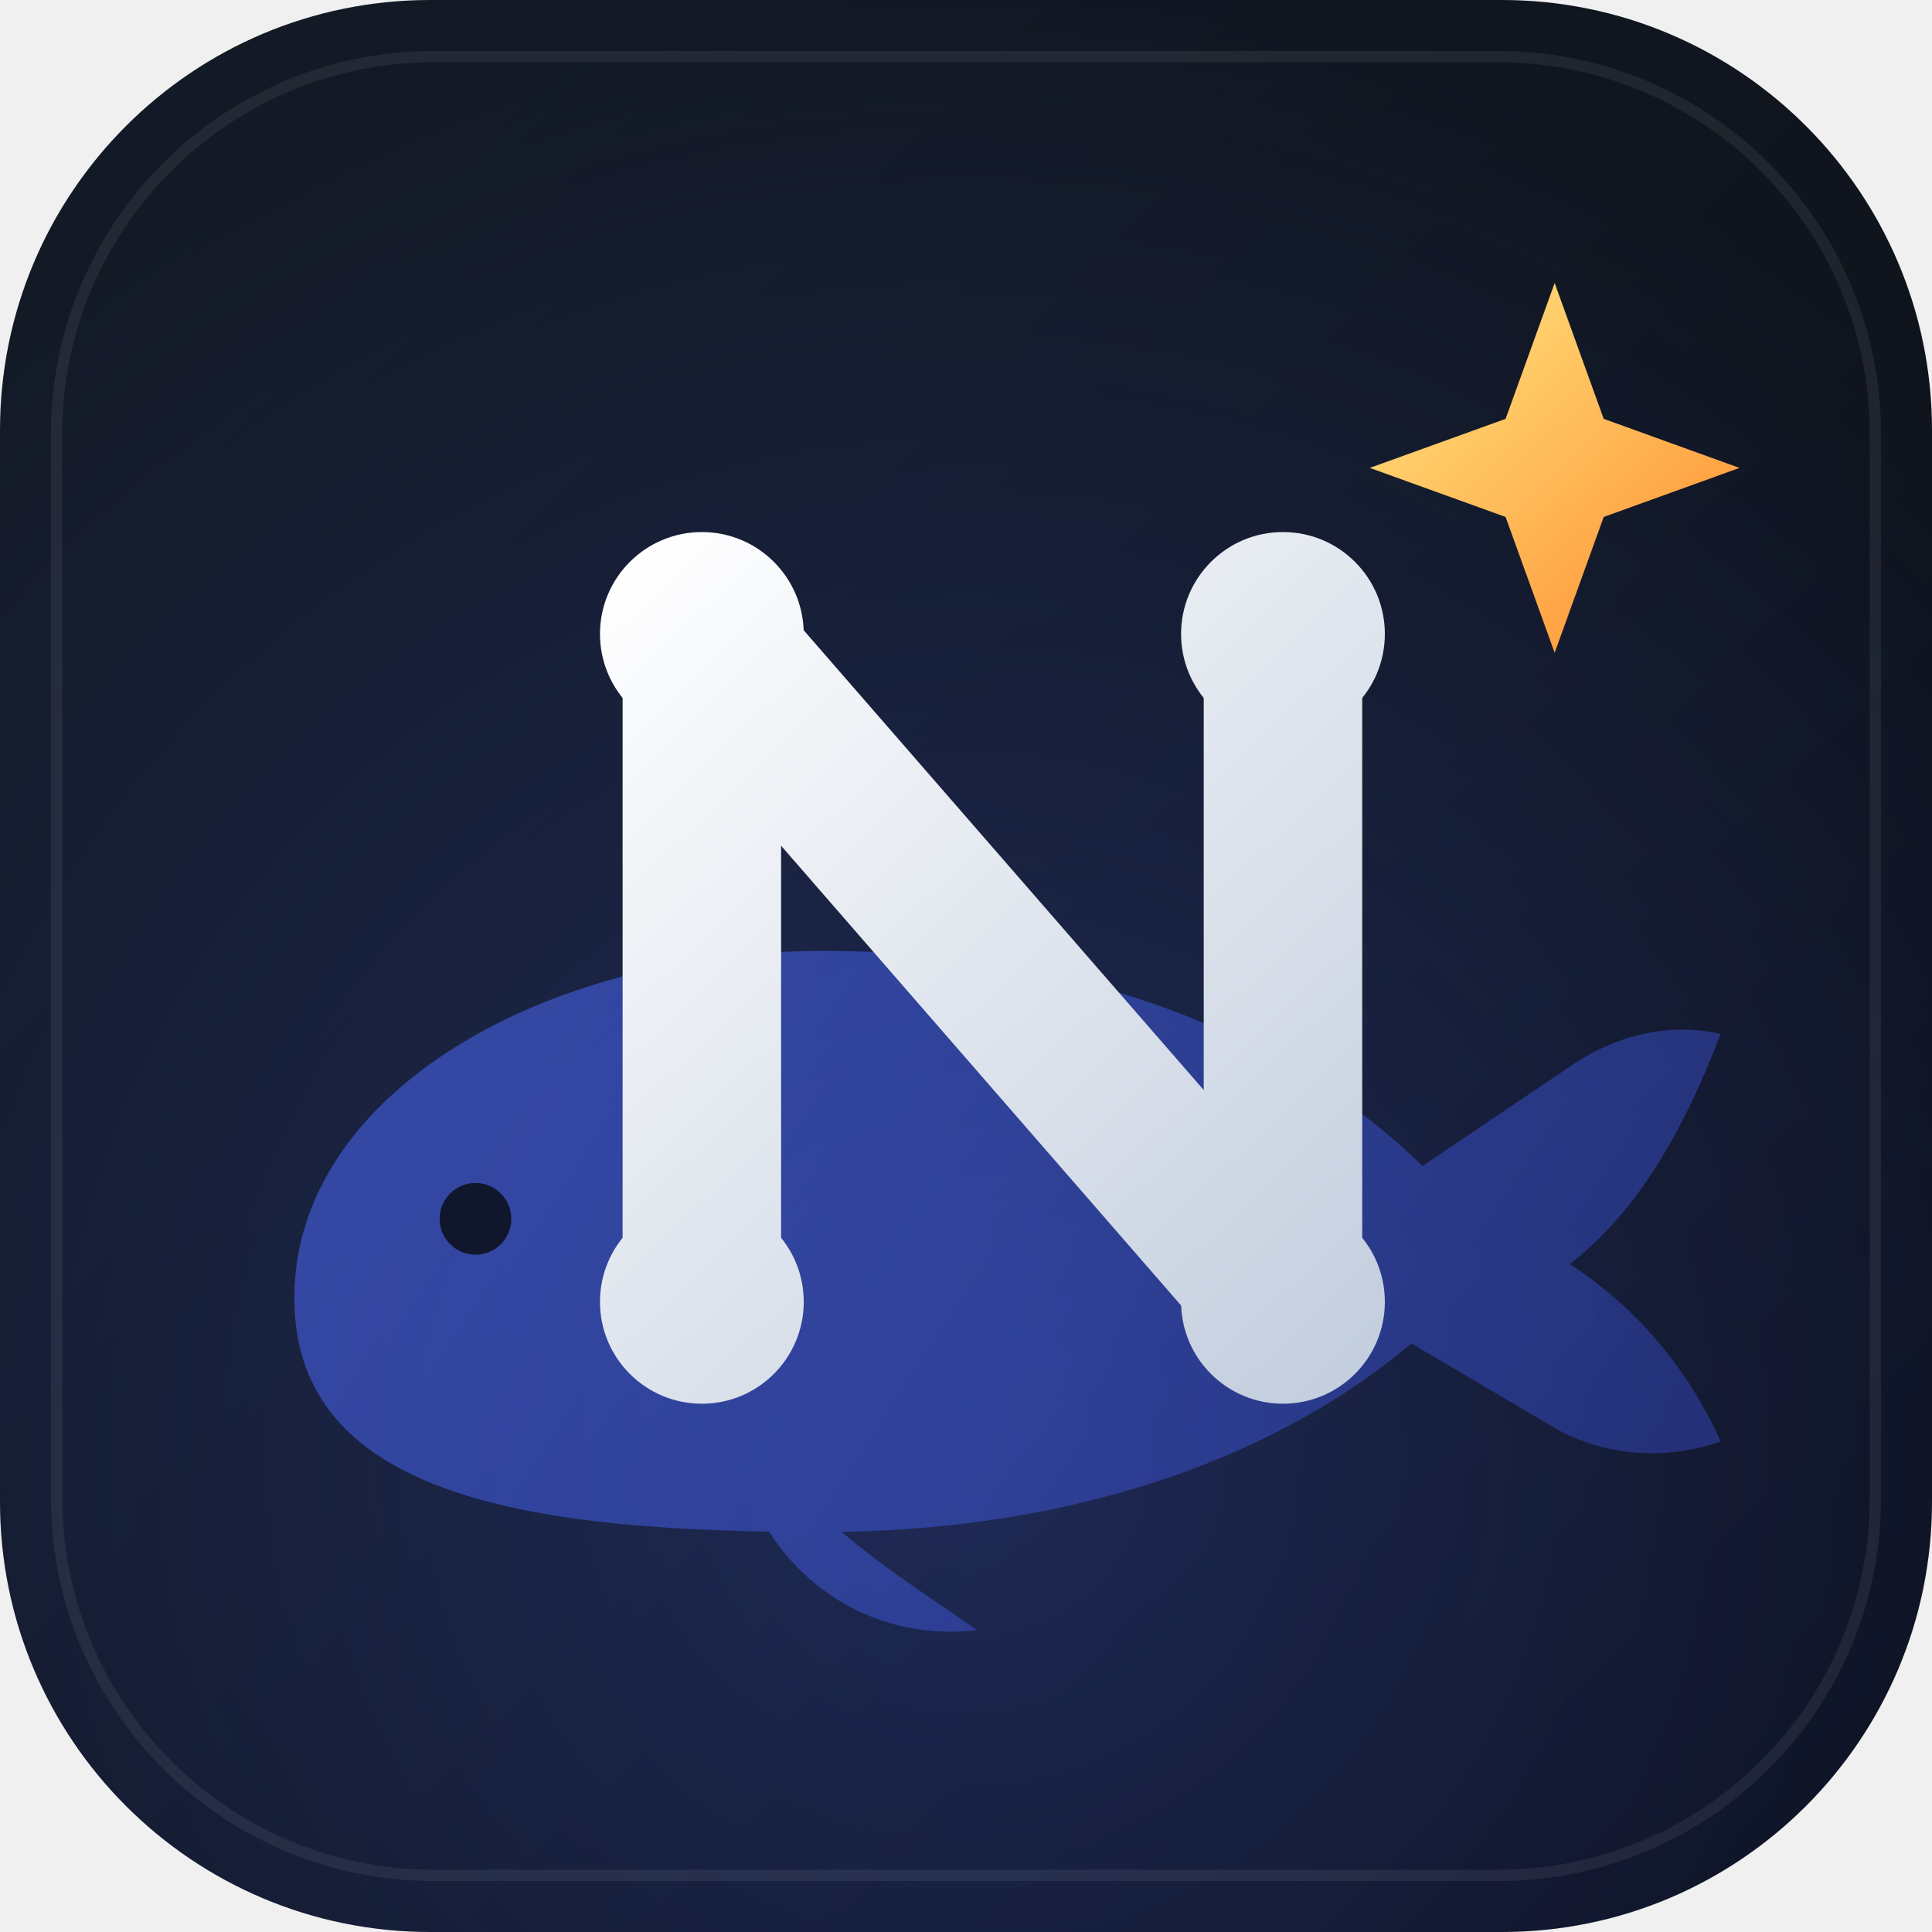
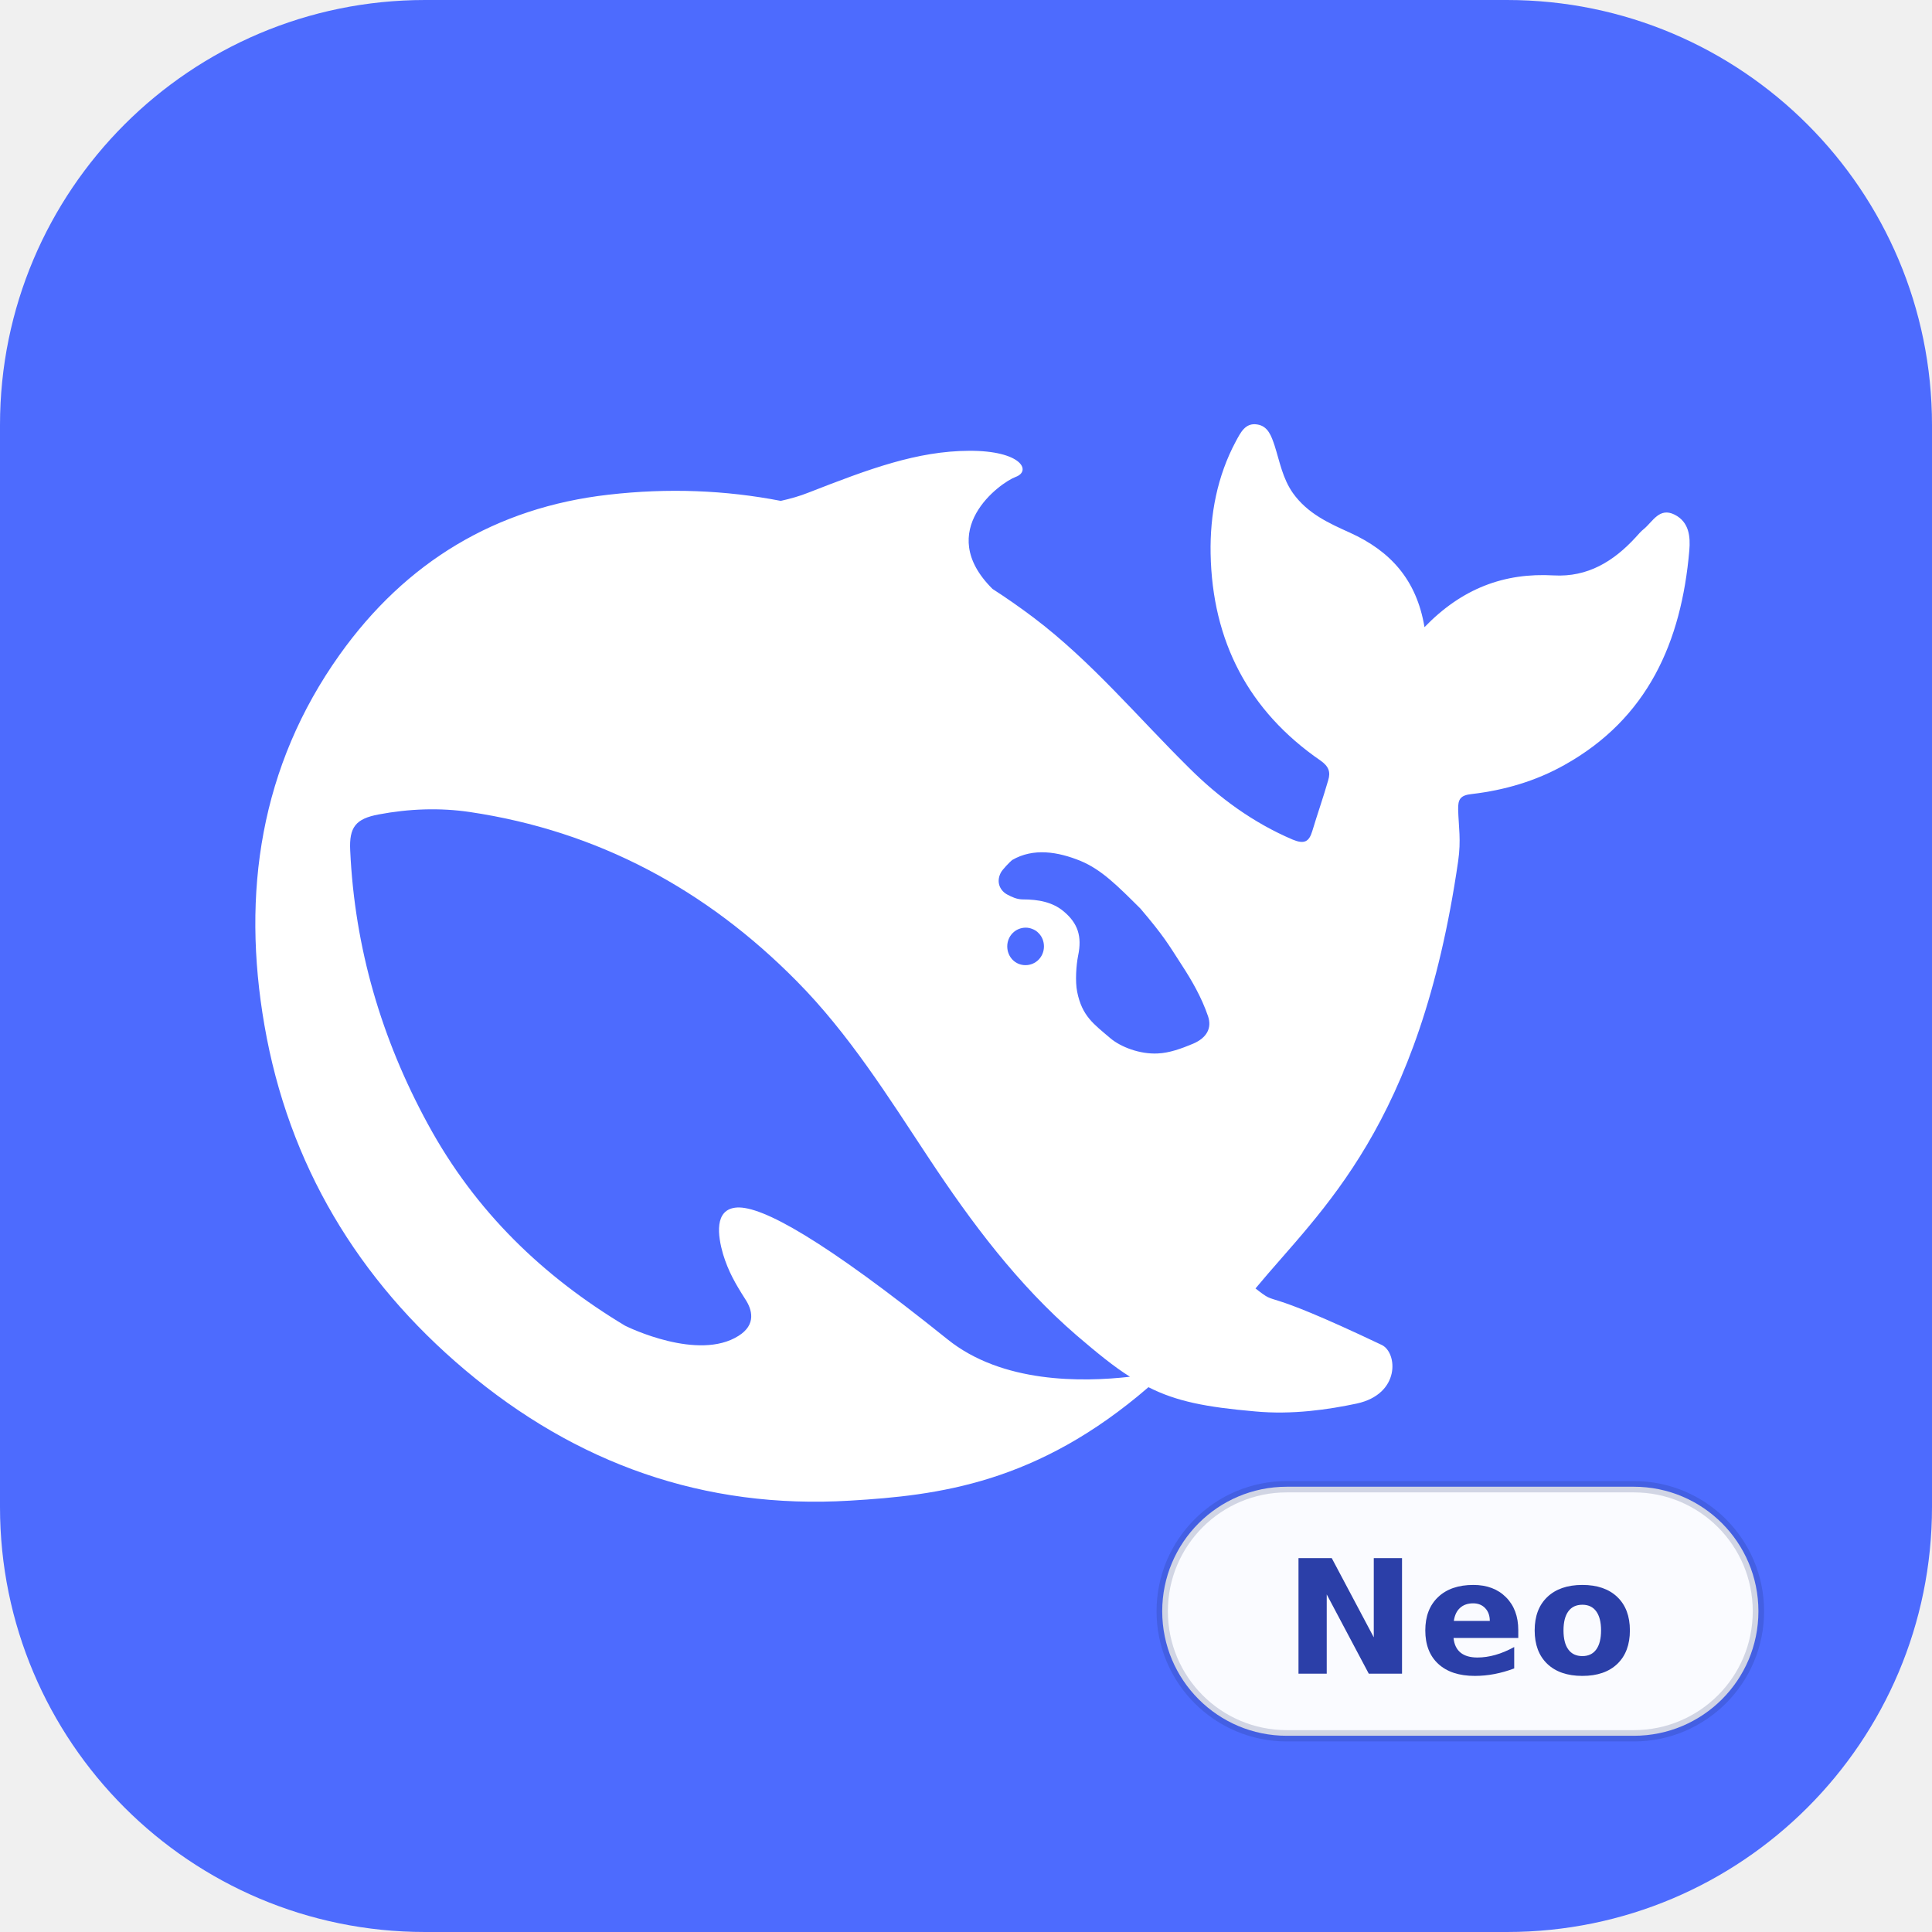
- <svg xmlns="http://www.w3.org/2000/svg" viewBox="0 0 1024 1024" width="1024" height="1024" role="img" aria-label="Neo DSH">
-   <defs>
-     <linearGradient id="plate" x1="0" y1="0" x2="1" y2="1">
-       <stop offset="0" stop-color="#141B28" />
-       <stop offset="0.55" stop-color="#0F141D" />
-       <stop offset="1" stop-color="#080A0F" />
-     </linearGradient>
-     <linearGradient id="whale" gradientUnits="userSpaceOnUse" x1="180" y1="420" x2="880" y2="880">
-       <stop offset="0" stop-color="#4D6BFE" />
-       <stop offset="1" stop-color="#2E3FA8" />
-     </linearGradient>
-     <linearGradient id="ink" gradientUnits="userSpaceOnUse" x1="300" y1="320" x2="700" y2="740">
-       <stop offset="0" stop-color="#FFFFFF" />
-       <stop offset="1" stop-color="#C3CEDE" />
-     </linearGradient>
-     <linearGradient id="spark" gradientUnits="userSpaceOnUse" x1="760" y1="150" x2="900" y2="300">
-       <stop offset="0" stop-color="#FFE07A" />
-       <stop offset="1" stop-color="#FF9B3D" />
-     </linearGradient>
-     <radialGradient id="glow" cx="0.5" cy="0.75" r="0.75">
-       <stop offset="0" stop-color="#4D6BFE" stop-opacity="0.26" />
-       <stop offset="1" stop-color="#4D6BFE" stop-opacity="0" />
-     </radialGradient>
-   </defs>
-   <rect x="0" y="0" width="1024" height="1024" rx="228" fill="url(#plate)" />
-   <rect x="0" y="0" width="1024" height="1024" rx="228" fill="url(#glow)" />
-   <rect x="30" y="30" width="964" height="964" rx="200" fill="none" stroke="#FFFFFF" stroke-opacity="0.07" stroke-width="6" />
-   <g opacity="0.55" transform="translate(6 52)">
-     <path fill="url(#whale)" d="M150 636       C 150 528 282 452 430 452       C 566 452 676 496 748 566       L 828 512       C 852 496 880 490 906 496       C 886 548 862 590 826 618       C 860 640 888 672 906 712       C 878 722 846 720 820 706       L 742 660       C 664 726 552 760 430 760       C 282 760 150 744 150 636 Z" />
-     <path fill="url(#whale)" d="M392 742       C 414 792 462 818 512 812       C 474 786 440 764 418 738 Z" />
+ <svg xmlns="http://www.w3.org/2000/svg" width="512" height="512" viewBox="0 0 512 512">
+   <rect width="512" height="512" rx="112.64" fill="#4D6BFE" />
+   <g transform="translate(59.80 57.38) scale(7.8629)">
+     <path d="M48.835 10.048C48.323 9.792 48.102 10.28 47.803 10.528C47.701 10.608 47.614 10.712 47.527 10.808C46.779 11.624 45.905 12.16 44.762 12.096C43.092 12 41.666 12.536 40.406 13.84C40.138 12.232 39.248 11.272 37.893 10.656C37.184 10.336 36.467 10.016 35.97 9.32C35.623 8.824 35.529 8.272 35.356 7.728C35.246 7.4 35.135 7.064 34.765 7.008C34.363 6.944 34.206 7.288 34.048 7.576C33.418 8.752 33.173 10.048 33.197 11.36C33.252 14.312 34.474 16.664 36.9 18.336C37.176 18.528 37.247 18.72 37.16 19C36.995 19.576 36.797 20.136 36.624 20.712C36.514 21.08 36.349 21.16 35.962 21C34.631 20.432 33.481 19.592 32.464 18.576C30.739 16.872 29.179 14.992 27.233 13.52C26.776 13.176 26.319 12.856 25.847 12.552C23.862 10.584 26.107 8.968 26.627 8.776C27.17 8.576 26.816 7.888 25.059 7.896C23.302 7.904 21.695 8.504 19.647 9.304C19.348 9.424 19.032 9.512 18.709 9.584C16.85 9.224 14.92 9.144 12.903 9.376C9.106 9.808 6.073 11.64 3.843 14.768C1.165 18.528 0.534 22.8 1.307 27.256C2.118 31.952 4.466 35.84 8.074 38.88C11.816 42.032 16.125 43.576 21.041 43.28C24.027 43.104 27.352 42.696 31.102 39.456C32.047 39.936 33.04 40.128 34.686 40.272C35.955 40.392 37.176 40.208 38.121 40.008C39.602 39.688 39.499 38.288 38.964 38.032C34.623 35.968 35.576 36.808 34.71 36.128C36.916 33.464 40.24 30.696 41.54 21.728C41.643 21.016 41.556 20.568 41.54 19.992C41.532 19.64 41.611 19.504 42.005 19.464C43.092 19.336 44.148 19.032 45.117 18.488C47.929 16.92 49.064 14.344 49.331 11.256C49.371 10.784 49.324 10.296 48.835 10.048ZM24.326 37.84C20.12 34.464 18.079 33.352 17.236 33.4C16.448 33.448 16.59 34.368 16.763 34.968C16.944 35.56 17.181 35.968 17.512 36.488C17.74 36.832 17.898 37.344 17.283 37.728C15.928 38.584 13.573 37.44 13.462 37.384C10.721 35.736 8.428 33.56 6.813 30.584C5.253 27.72 4.348 24.648 4.198 21.368C4.158 20.576 4.387 20.296 5.159 20.152C6.175 19.96 7.223 19.92 8.239 20.072C12.533 20.712 16.189 22.672 19.253 25.776C21.002 27.544 22.325 29.656 23.689 31.72C25.138 33.912 26.698 36 28.683 37.712C29.384 38.312 29.943 38.768 30.479 39.104C28.864 39.288 26.17 39.328 24.326 37.84ZM26.343 24.6C26.343 24.248 26.619 23.968 26.966 23.968C27.044 23.968 27.115 23.984 27.178 24.008C27.265 24.04 27.344 24.088 27.407 24.16C27.517 24.272 27.58 24.432 27.58 24.6C27.58 24.952 27.304 25.232 26.957 25.232C26.611 25.232 26.343 24.952 26.343 24.6ZM32.606 27.88C32.205 28.048 31.803 28.192 31.416 28.208C30.818 28.24 30.164 27.992 29.81 27.688C29.258 27.216 28.864 26.952 28.699 26.128C28.628 25.776 28.668 25.232 28.73 24.92C28.872 24.248 28.714 23.816 28.25 23.424C27.872 23.104 27.391 23.016 26.863 23.016C26.666 23.016 26.485 22.928 26.351 22.856C26.13 22.744 25.949 22.464 26.123 22.12C26.178 22.008 26.446 21.736 26.509 21.688C27.226 21.272 28.053 21.408 28.817 21.72C29.526 22.016 30.061 22.56 30.834 23.328C31.622 24.256 31.763 24.512 32.212 25.208C32.567 25.752 32.89 26.312 33.11 26.952C33.245 27.352 33.071 27.68 32.606 27.88Z" fill="#ffffff" />
  </g>
-   <circle cx="252" cy="646" r="19" fill="#080A0F" opacity="0.8" />
-   <g stroke="url(#ink)" stroke-width="84" stroke-linecap="round" fill="none">
-     <path d="M372 690 V336" />
-     <path d="M680 690 V336" />
-     <path d="M372 336 L680 690" />
+   <g>
+     <rect x="308" y="394" width="158" height="66" rx="33" fill="#FFFFFF" fill-opacity="0.97" stroke="#1B2A6B" stroke-opacity="0.18" stroke-width="3" />
+     <text x="387" y="429" text-anchor="middle" dominant-baseline="central" font-family="DejaVu Sans, Helvetica, Arial, sans-serif" font-size="42" font-weight="700" letter-spacing="0.5" fill="#2B3FA8">Neo</text>
  </g>
-   <g fill="url(#ink)">
-     <circle cx="372" cy="336" r="54" />
-     <circle cx="680" cy="336" r="54" />
-     <circle cx="372" cy="690" r="54" />
-     <circle cx="680" cy="690" r="54" />
-   </g>
-   <path d="M824 150 L850 222 L922 248 L850 274 L824 346 L798 274 L726 248 L798 222 Z" fill="url(#spark)" />
</svg>
